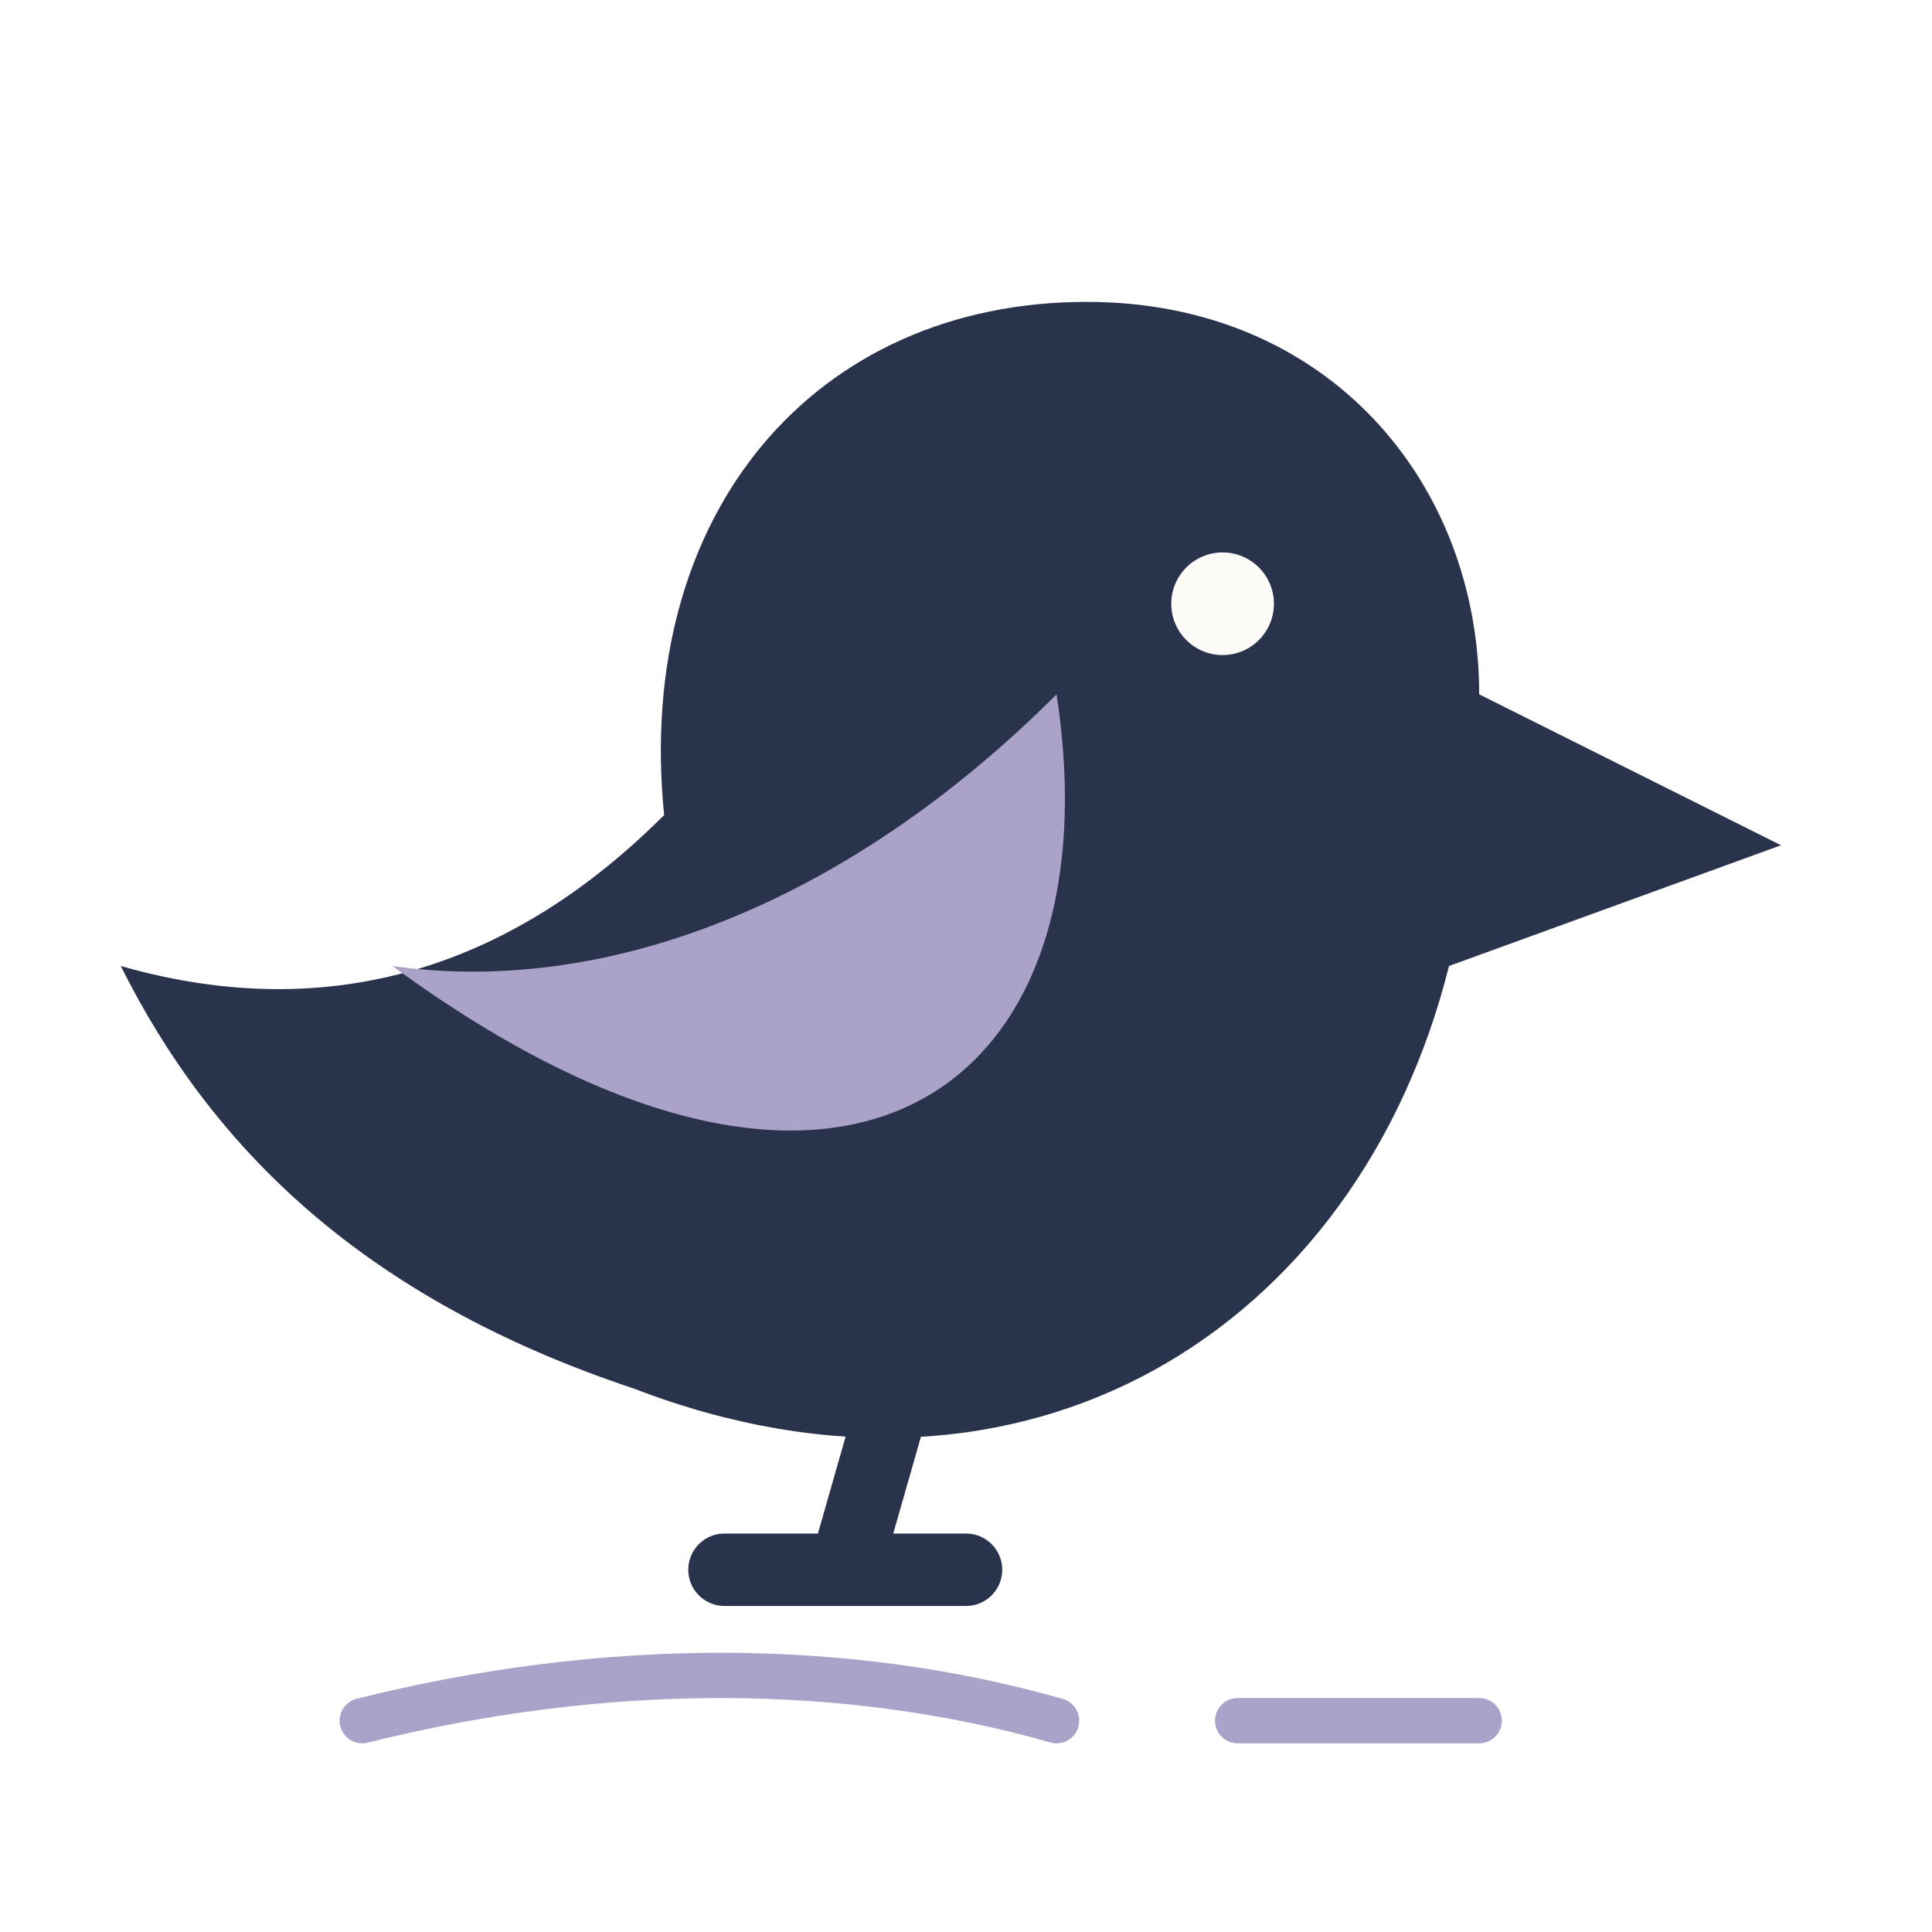
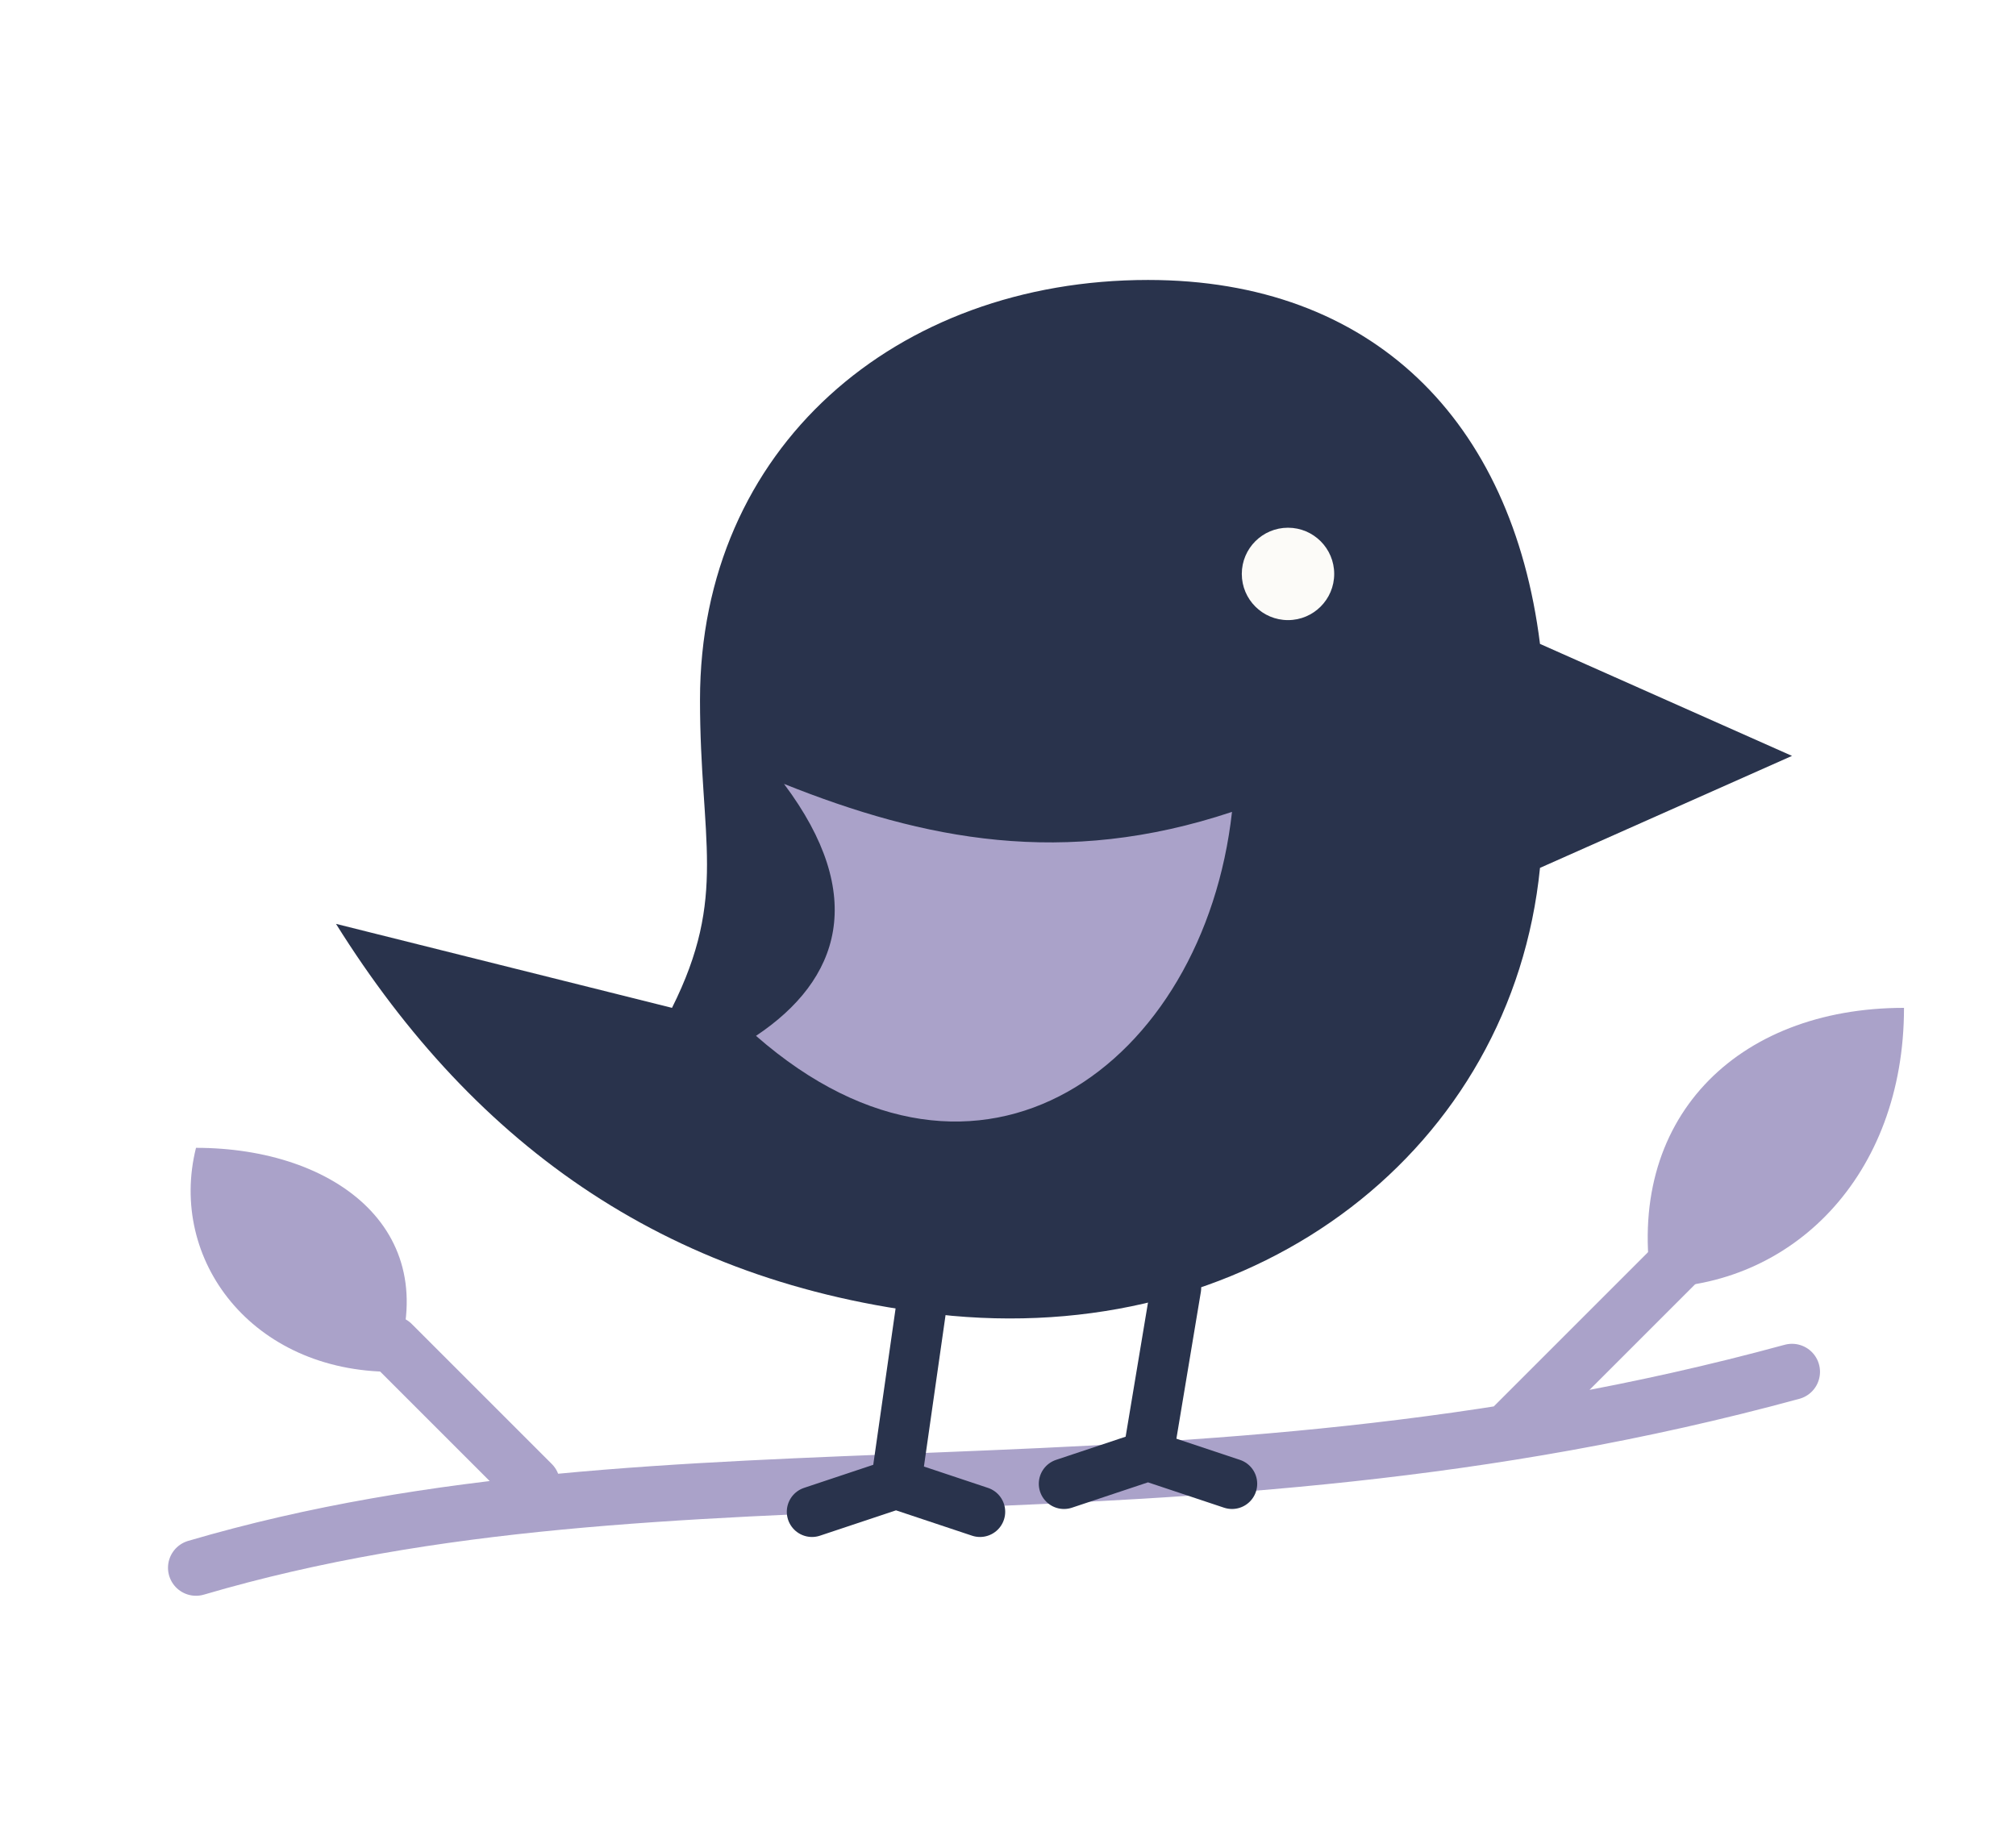
- <svg xmlns="http://www.w3.org/2000/svg" viewBox="4 2 64 64">
-   <style>.bird-body{fill:#29334c}.bird-wing{fill:#aaa2c9}.bird-eye{fill:#fcfbf8}.bird-leg{fill:none;stroke:#29334c;stroke-width:2.4;stroke-linecap:round;stroke-linejoin:round}.bird-water{fill:none;stroke:#aaa2c9;stroke-width:1.5;stroke-linecap:round}@media(prefers-color-scheme:dark){.bird-body{fill:#e7e8ee}.bird-eye{fill:#191d29}.bird-leg{stroke:#e7e8ee}}</style>
-   <path class="bird-body" d="M8 34c7 2 13 0 18-5-1-10 5-17 14-17 8 0 13 6 13 13l10 5-11 4c-3 12-14 19-27 14C16 45 11 40 8 34Z" />
-   <path class="bird-wing" d="M17 34c7 1 15-2 22-9 2 13-7 20-22 9Z" />
-   <circle class="bird-eye" cx="44.5" cy="22" r="1.7" />
-   <path class="bird-leg" d="m34 47-2 7m-4 0h8" />
-   <path class="bird-water" d="M16 59c8-2 16-2 23 0m6 0h8" />
+ <svg xmlns="http://www.w3.org/2000/svg" viewBox="0 0 72 66">
+   <style>.bird-body{fill:#29334c}.bird-wing,.bird-leaf{fill:#aaa2c9}.bird-eye{fill:#fcfbf8}.bird-leg{fill:none;stroke:#29334c;stroke-width:1.8;stroke-linecap:round;stroke-linejoin:round}.bird-branch{fill:none;stroke:#aaa2c9;stroke-width:2;stroke-linecap:round;stroke-linejoin:round}@media(prefers-color-scheme:dark){.bird-body{fill:#e7e8ee}.bird-eye{fill:#191d29}.bird-leg{stroke:#e7e8ee}}</style>
+   <g class="bird-perch">
+     <path class="bird-branch" d="M7 56c17-5 35-1 57-7M19 53l-5-5m40 3 7-7" />
+     <path class="bird-leaf" d="M14 49c-5 0-8-4-7-8 5 0 9 3 7 8Zm45-3c-1-6 3-10 9-10 0 6-4 10-9 10Z" />
+   </g>
+   <g class="bird-figure">
+     <path class="bird-body" d="m24 36-12-3c5 8 12 13 22 14 11 1 20-6 21-16l9-4-9-4C54 15 49 10 41 10c-9 0-16 6-16 15 0 5 1 7-1 11Z" />
+     <path class="bird-wing" d="M28 28c5 2 10 3 16 1-1 9-9 15-17 8 3-2 4-5 1-9Z" />
+     <circle class="bird-eye" cx="46" cy="20.5" r="1.65" />
+     <path class="bird-leg" d="m33 46-1 7m-3 1 3-1 3 1m7-8-1 6m-3 1 3-1 3 1" />
+   </g>
</svg>
